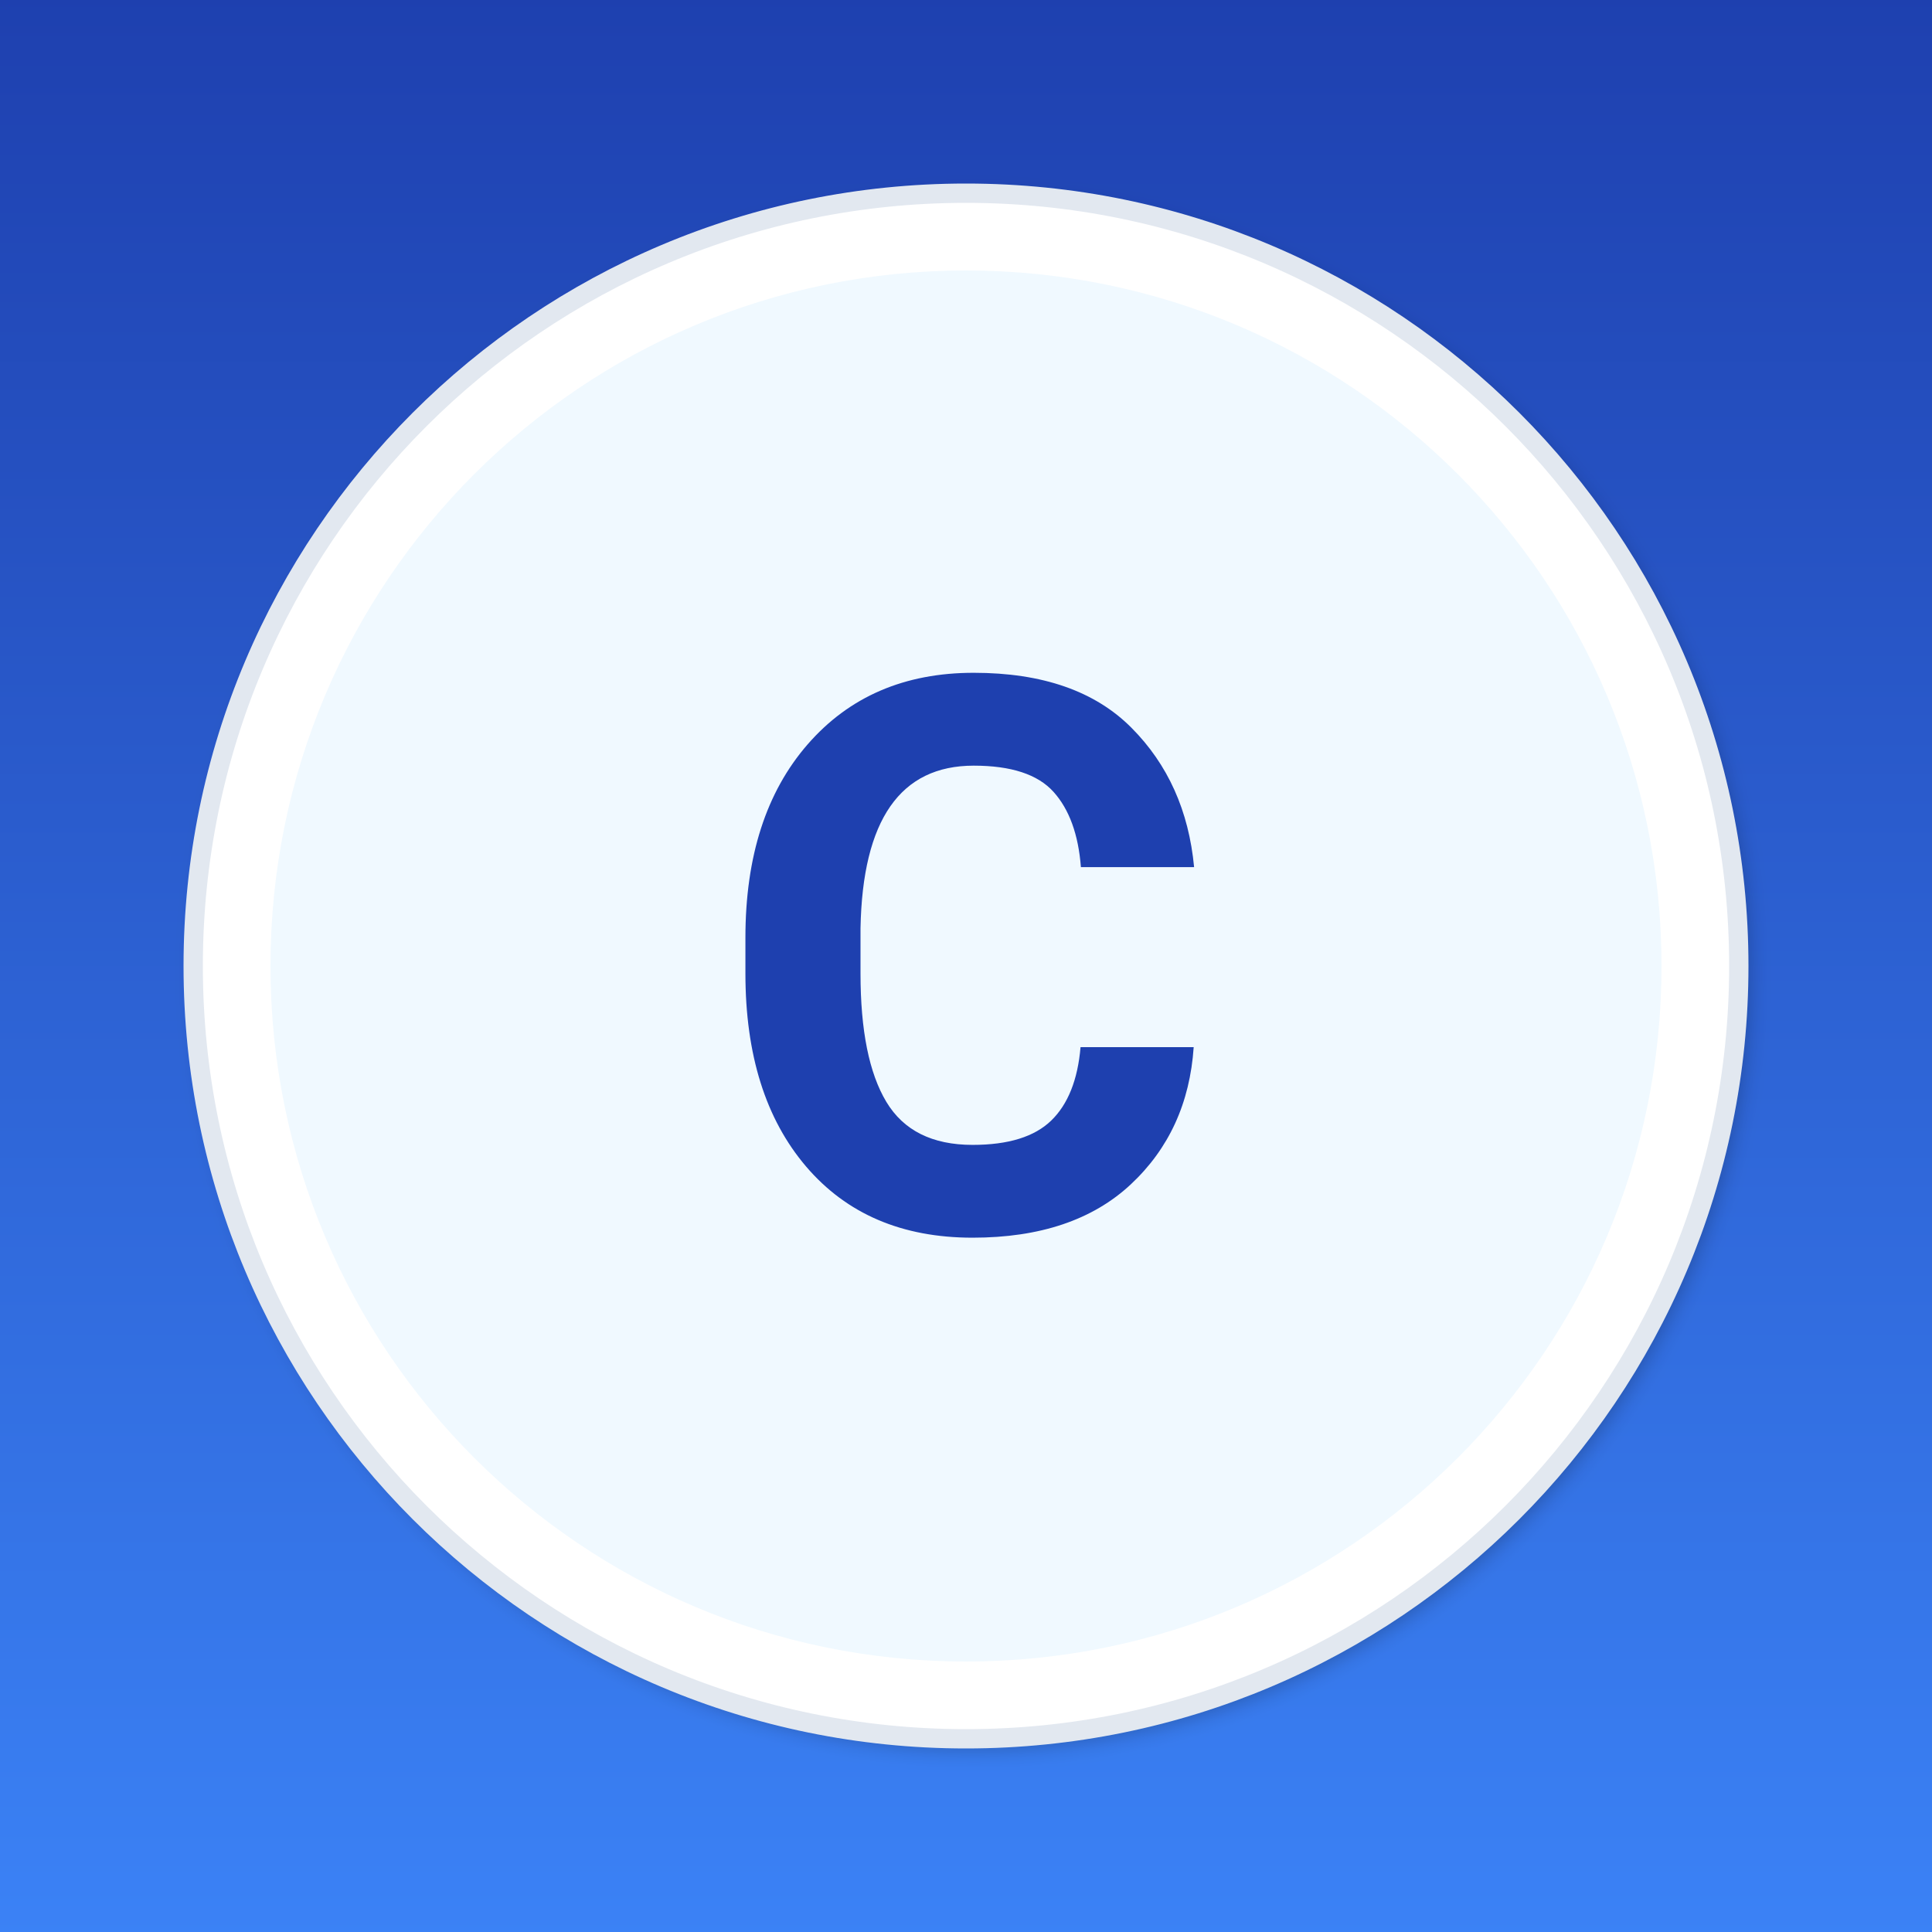
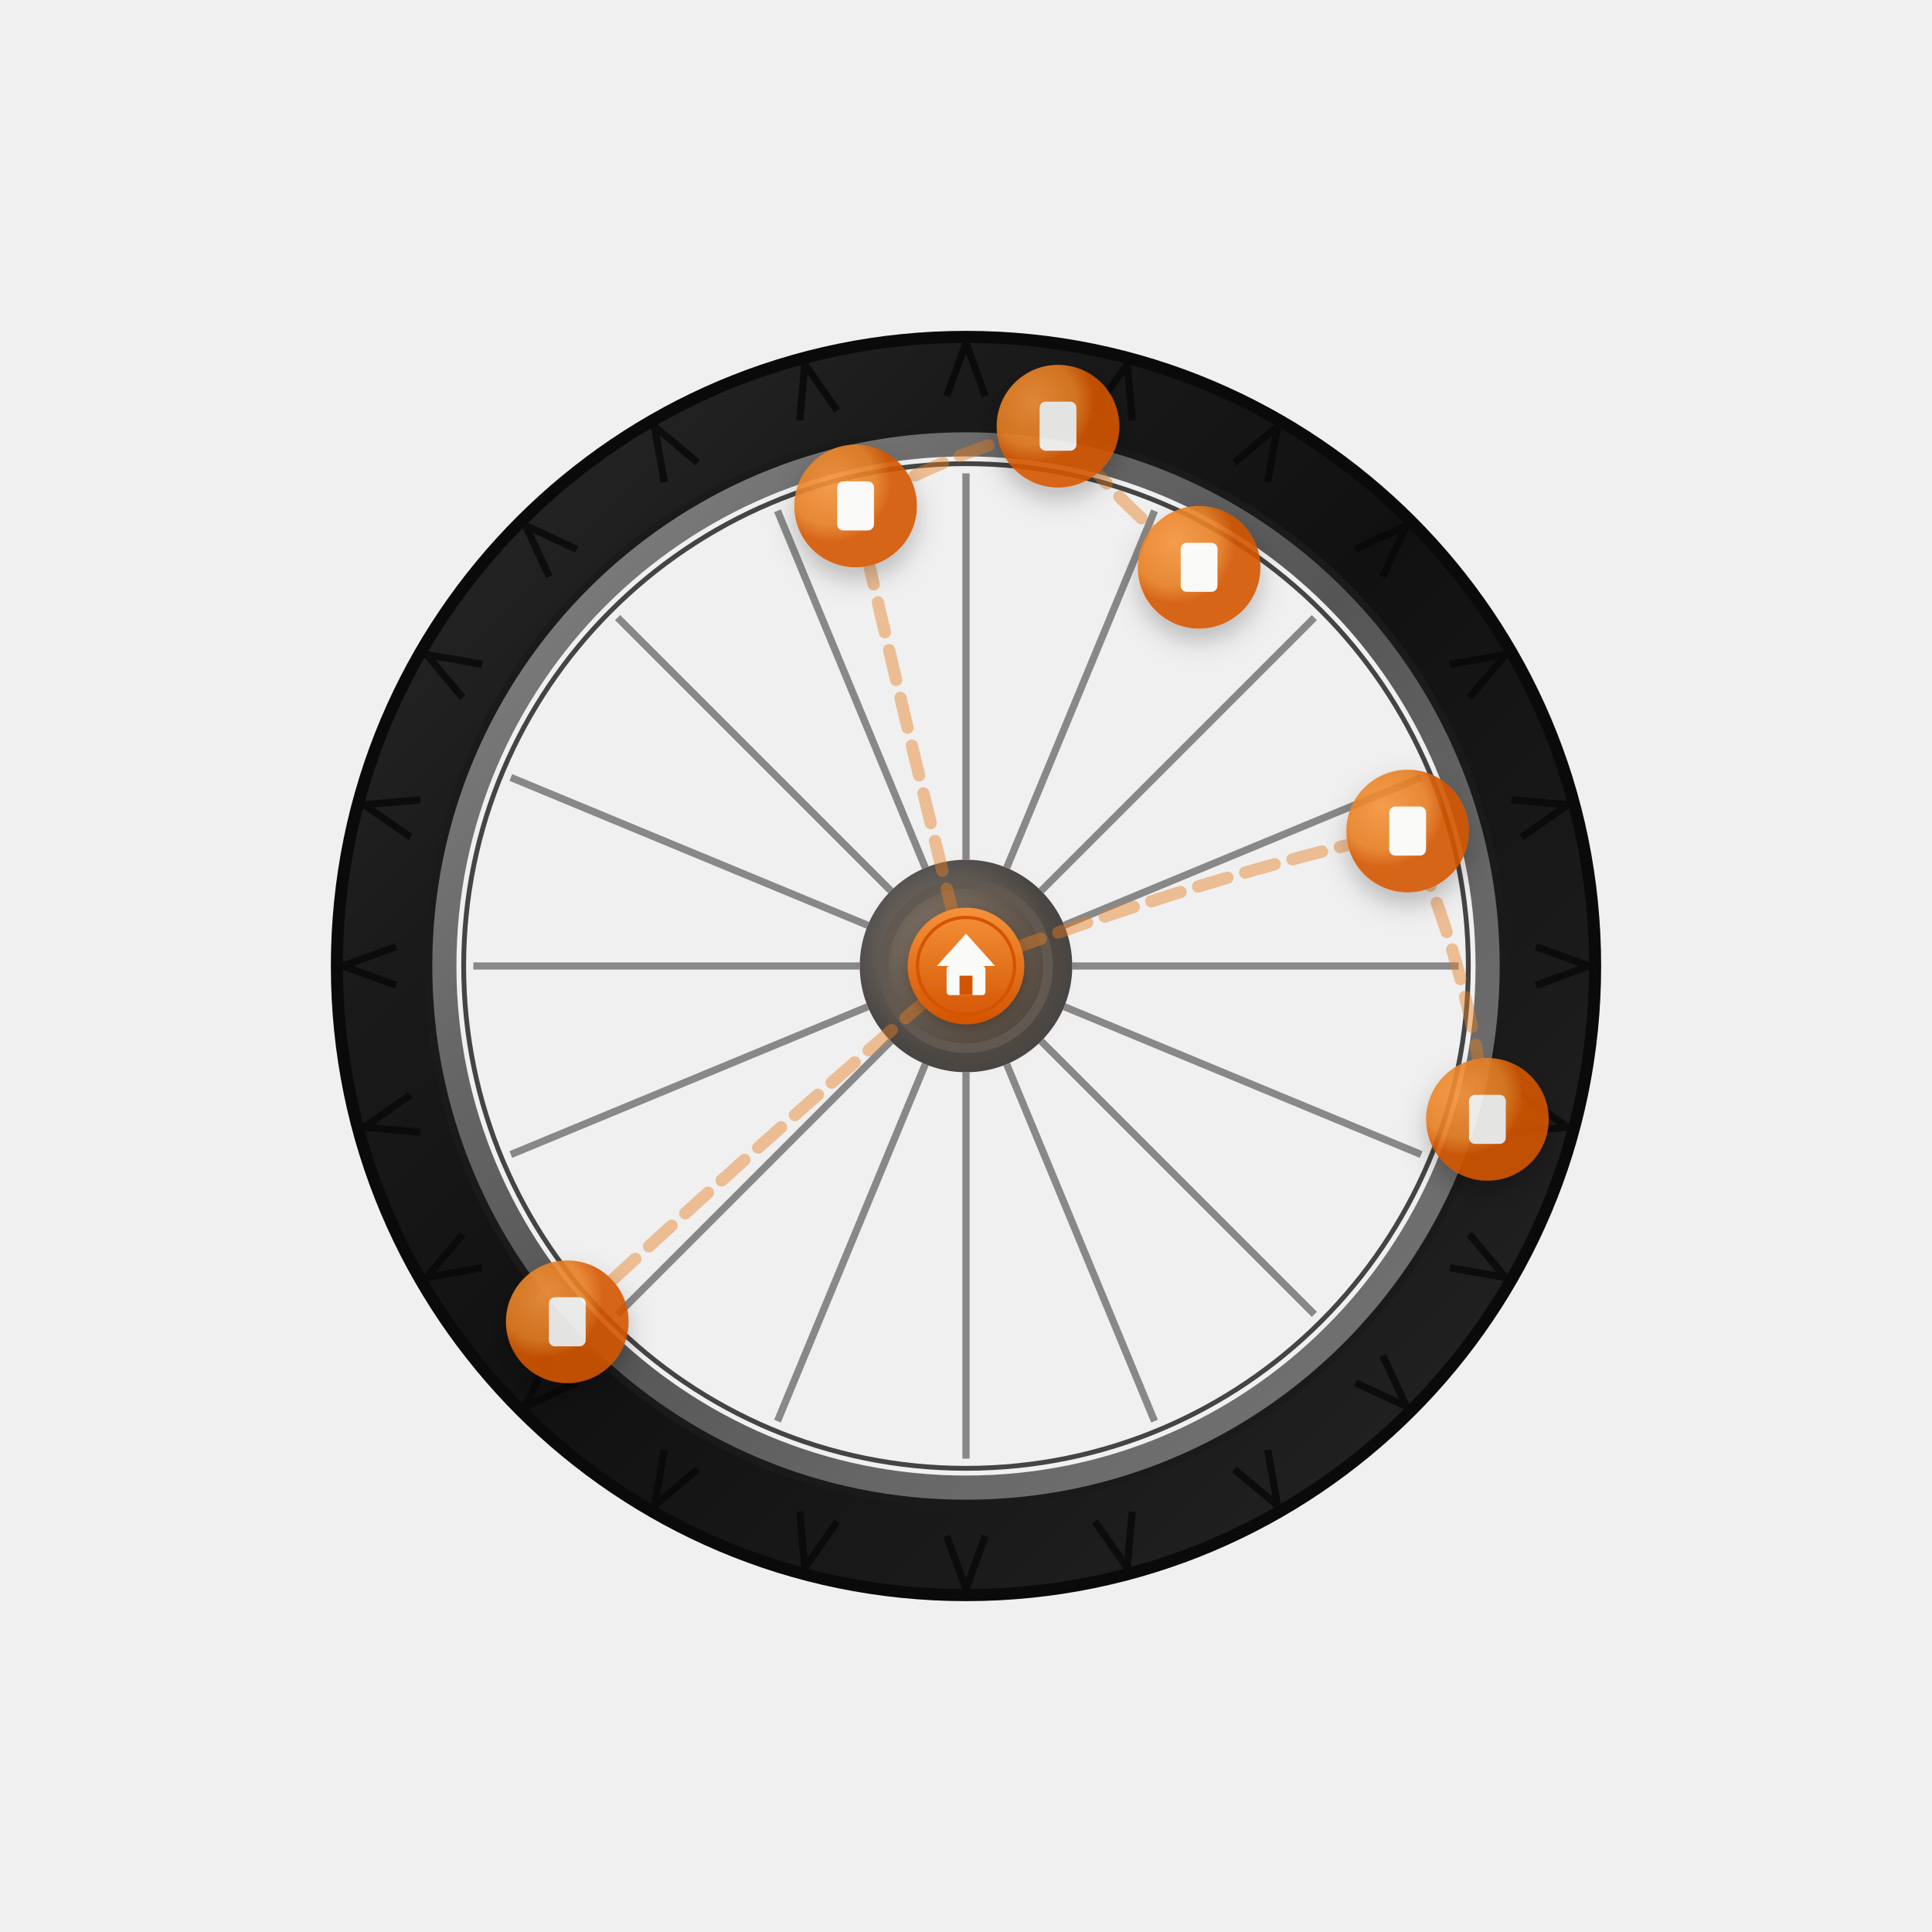
- <svg xmlns="http://www.w3.org/2000/svg" width="512" height="512" viewBox="0 0 512 512">
+ <svg xmlns="http://www.w3.org/2000/svg" viewBox="0 0 400 400">
  <defs>
-     <linearGradient id="bgGradient" x1="0%" y1="0%" x2="0%" y2="100%">
-       <stop offset="0%" style="stop-color:#1e40af;stop-opacity:1" />
-       <stop offset="100%" style="stop-color:#3b82f6;stop-opacity:1" />
+     <linearGradient id="tireGradient" x1="0%" y1="0%" x2="100%" y2="100%">
+       <stop offset="0%" stop-color="#2a2a2a" />
+       <stop offset="25%" stop-color="#1a1a1a" />
+       <stop offset="50%" stop-color="#111" />
+       <stop offset="75%" stop-color="#1a1a1a" />
+       <stop offset="100%" stop-color="#252525" />
+     </linearGradient>
+     <linearGradient id="rimGradient" x1="0%" y1="0%" x2="100%" y2="100%">
+       <stop offset="0%" stop-color="#888" />
+       <stop offset="30%" stop-color="#666" />
+       <stop offset="50%" stop-color="#555" />
+       <stop offset="70%" stop-color="#666" />
+       <stop offset="100%" stop-color="#777" />
+     </linearGradient>
+     <radialGradient id="hubGradient" cx="40%" cy="40%">
+       <stop offset="0%" stop-color="#777" />
+       <stop offset="100%" stop-color="#444" />
+     </radialGradient>
+     <radialGradient id="markerGradient" cx="30%" cy="30%">
+       <stop offset="0%" stop-color="#F5923A" />
+       <stop offset="70%" stop-color="#E67E22" />
+       <stop offset="100%" stop-color="#D35400" />
+     </radialGradient>
+     <filter id="markerShadow" x="-50%" y="-50%" width="200%" height="200%">
+       <feDropShadow dx="0" dy="2" stdDeviation="2" flood-color="#000" flood-opacity="0.25" />
+     </filter>
+     <radialGradient id="homeGlow" cx="50%" cy="50%">
+       <stop offset="0%" stop-color="#E67E22" stop-opacity="0.3" />
+       <stop offset="100%" stop-color="#E67E22" stop-opacity="0" />
+     </radialGradient>
+     <linearGradient id="homeGradient" x1="0%" y1="0%" x2="0%" y2="100%">
+       <stop offset="0%" stop-color="#F5923A" />
+       <stop offset="100%" stop-color="#D35400" />
    </linearGradient>
    <filter id="shadow" x="-50%" y="-50%" width="200%" height="200%">
-       <feDropShadow dx="2" dy="2" stdDeviation="3" flood-opacity="0.3" />
+       <feDropShadow dx="0" dy="1" stdDeviation="2" flood-color="#000" flood-opacity="0.3" />
    </filter>
  </defs>
-   <rect width="512" height="512" fill="url(#bgGradient)" />
-   <circle cx="256" cy="256" r="204.8" fill="white" filter="url(#shadow)" />
-   <circle cx="256" cy="256" r="184.32" fill="#f0f9ff" />
-   <text x="256" y="256" font-family="-apple-system, BlinkMacSystemFont, 'Segoe UI', Roboto, sans-serif" font-size="204.8" font-weight="bold" fill="#1e40af" text-anchor="middle" dominant-baseline="central">C</text>
-   <circle cx="256" cy="256" r="204.8" fill="none" stroke="#e2e8f0" stroke-width="5.12" />
+   <g id="wheel-layer">
+     <g transform="translate(200,200)">
+       <circle r="130" fill="none" stroke="#0a0a0a" stroke-width="3" />
+       <circle r="120" fill="none" stroke="url(#tireGradient)" stroke-width="18" />
+       <g stroke="#080808" stroke-width="1.5" fill="none" opacity="0.8">
+         <path d="M0,-129 L-4,-118 M0,-129 L4,-118" transform="rotate(0)" />
+         <path d="M0,-129 L-4,-118 M0,-129 L4,-118" transform="rotate(15)" />
+         <path d="M0,-129 L-4,-118 M0,-129 L4,-118" transform="rotate(30)" />
+         <path d="M0,-129 L-4,-118 M0,-129 L4,-118" transform="rotate(45)" />
+         <path d="M0,-129 L-4,-118 M0,-129 L4,-118" transform="rotate(60)" />
+         <path d="M0,-129 L-4,-118 M0,-129 L4,-118" transform="rotate(75)" />
+         <path d="M0,-129 L-4,-118 M0,-129 L4,-118" transform="rotate(90)" />
+         <path d="M0,-129 L-4,-118 M0,-129 L4,-118" transform="rotate(105)" />
+         <path d="M0,-129 L-4,-118 M0,-129 L4,-118" transform="rotate(120)" />
+         <path d="M0,-129 L-4,-118 M0,-129 L4,-118" transform="rotate(135)" />
+         <path d="M0,-129 L-4,-118 M0,-129 L4,-118" transform="rotate(150)" />
+         <path d="M0,-129 L-4,-118 M0,-129 L4,-118" transform="rotate(165)" />
+         <path d="M0,-129 L-4,-118 M0,-129 L4,-118" transform="rotate(180)" />
+         <path d="M0,-129 L-4,-118 M0,-129 L4,-118" transform="rotate(195)" />
+         <path d="M0,-129 L-4,-118 M0,-129 L4,-118" transform="rotate(210)" />
+         <path d="M0,-129 L-4,-118 M0,-129 L4,-118" transform="rotate(225)" />
+         <path d="M0,-129 L-4,-118 M0,-129 L4,-118" transform="rotate(240)" />
+         <path d="M0,-129 L-4,-118 M0,-129 L4,-118" transform="rotate(255)" />
+         <path d="M0,-129 L-4,-118 M0,-129 L4,-118" transform="rotate(270)" />
+         <path d="M0,-129 L-4,-118 M0,-129 L4,-118" transform="rotate(285)" />
+         <path d="M0,-129 L-4,-118 M0,-129 L4,-118" transform="rotate(300)" />
+         <path d="M0,-129 L-4,-118 M0,-129 L4,-118" transform="rotate(315)" />
+         <path d="M0,-129 L-4,-118 M0,-129 L4,-118" transform="rotate(330)" />
+         <path d="M0,-129 L-4,-118 M0,-129 L4,-118" transform="rotate(345)" />
+       </g>
+       <circle r="111" fill="none" stroke="#1a1a1a" stroke-width="2" />
+       <circle r="108" fill="none" stroke="url(#rimGradient)" stroke-width="5" />
+       <circle r="104" fill="none" stroke="#444" stroke-width="1" />
+       <g stroke="#888" stroke-width="1.5">
+         <line x1="0" y1="-22" x2="0" y2="-102" transform="rotate(0)" />
+         <line x1="0" y1="-22" x2="0" y2="-102" transform="rotate(22.5)" />
+         <line x1="0" y1="-22" x2="0" y2="-102" transform="rotate(45)" />
+         <line x1="0" y1="-22" x2="0" y2="-102" transform="rotate(67.5)" />
+         <line x1="0" y1="-22" x2="0" y2="-102" transform="rotate(90)" />
+         <line x1="0" y1="-22" x2="0" y2="-102" transform="rotate(112.5)" />
+         <line x1="0" y1="-22" x2="0" y2="-102" transform="rotate(135)" />
+         <line x1="0" y1="-22" x2="0" y2="-102" transform="rotate(157.5)" />
+         <line x1="0" y1="-22" x2="0" y2="-102" transform="rotate(180)" />
+         <line x1="0" y1="-22" x2="0" y2="-102" transform="rotate(202.5)" />
+         <line x1="0" y1="-22" x2="0" y2="-102" transform="rotate(225)" />
+         <line x1="0" y1="-22" x2="0" y2="-102" transform="rotate(247.5)" />
+         <line x1="0" y1="-22" x2="0" y2="-102" transform="rotate(270)" />
+         <line x1="0" y1="-22" x2="0" y2="-102" transform="rotate(292.5)" />
+         <line x1="0" y1="-22" x2="0" y2="-102" transform="rotate(315)" />
+         <line x1="0" y1="-22" x2="0" y2="-102" transform="rotate(337.5)" />
+       </g>
+       <circle r="22" fill="url(#hubGradient)" />
+       <circle r="17" fill="none" stroke="#555" stroke-width="2" />
+       <circle r="6" fill="#333" />
+     </g>
+   </g>
+   <g id="markers-layer" transform="translate(200,200) scale(1.27) translate(-200,-200)" opacity="0.9">
+     <g transform="translate(200,200)">
+       <path d="M 0,0 Q -10,-40 -18,-75 Q 0,-85 15,-88 Q 25,-75 38,-65" fill="none" stroke="#E67E22" stroke-width="2" stroke-dasharray="5,3" stroke-linecap="round" opacity="0.5" />
+       <g transform="translate(-18,-75)">
+         <circle r="10" fill="url(#markerGradient)" filter="url(#markerShadow)" />
+         <rect x="-3" y="-4" width="6" height="8" rx="1" fill="#FAFAF8" />
+       </g>
+       <g transform="translate(15,-88)">
+         <circle r="10" fill="url(#markerGradient)" filter="url(#markerShadow)" />
+         <rect x="-3" y="-4" width="6" height="8" rx="1" fill="#FAFAF8" />
+       </g>
+       <g transform="translate(38,-65)">
+         <circle r="10" fill="url(#markerGradient)" filter="url(#markerShadow)" />
+         <rect x="-3" y="-4" width="6" height="8" rx="1" fill="#FAFAF8" />
+       </g>
+       <path d="M 0,0 Q 40,-15 72,-22 Q 82,0 85,25" fill="none" stroke="#E67E22" stroke-width="2" stroke-dasharray="5,3" stroke-linecap="round" opacity="0.5" />
+       <g transform="translate(72,-22)">
+         <circle r="10" fill="url(#markerGradient)" filter="url(#markerShadow)" />
+         <rect x="-3" y="-4" width="6" height="8" rx="1" fill="#FAFAF8" />
+       </g>
+       <g transform="translate(85,25)">
+         <circle r="10" fill="url(#markerGradient)" filter="url(#markerShadow)" />
+         <rect x="-3" y="-4" width="6" height="8" rx="1" fill="#FAFAF8" />
+       </g>
+       <path d="M 0,0 Q -35,30 -65,58" fill="none" stroke="#E67E22" stroke-width="2" stroke-dasharray="5,3" stroke-linecap="round" opacity="0.5" />
+       <g transform="translate(-65,58)">
+         <circle r="10" fill="url(#markerGradient)" filter="url(#markerShadow)" />
+         <rect x="-3" y="-4" width="6" height="8" rx="1" fill="#FAFAF8" />
+       </g>
+     </g>
+   </g>
+   <g id="home-layer" transform="translate(200,200) scale(0.67) translate(-200,-200)">
+     <g transform="translate(200,200)">
+       <circle r="35" fill="url(#homeGlow)" />
+       <circle r="18" fill="url(#homeGradient)" filter="url(#shadow)" />
+       <circle r="15" fill="none" stroke="#D35400" stroke-width="1" />
+       <g fill="#FAFAF8">
+         <path d="M 0,-10 L 9,0 L -9,0 Z" />
+         <rect x="-6" y="0" width="12" height="9" rx="1" />
+         <rect x="-2" y="3" width="4" height="6" fill="#D35400" />
+       </g>
+     </g>
+   </g>
</svg>
